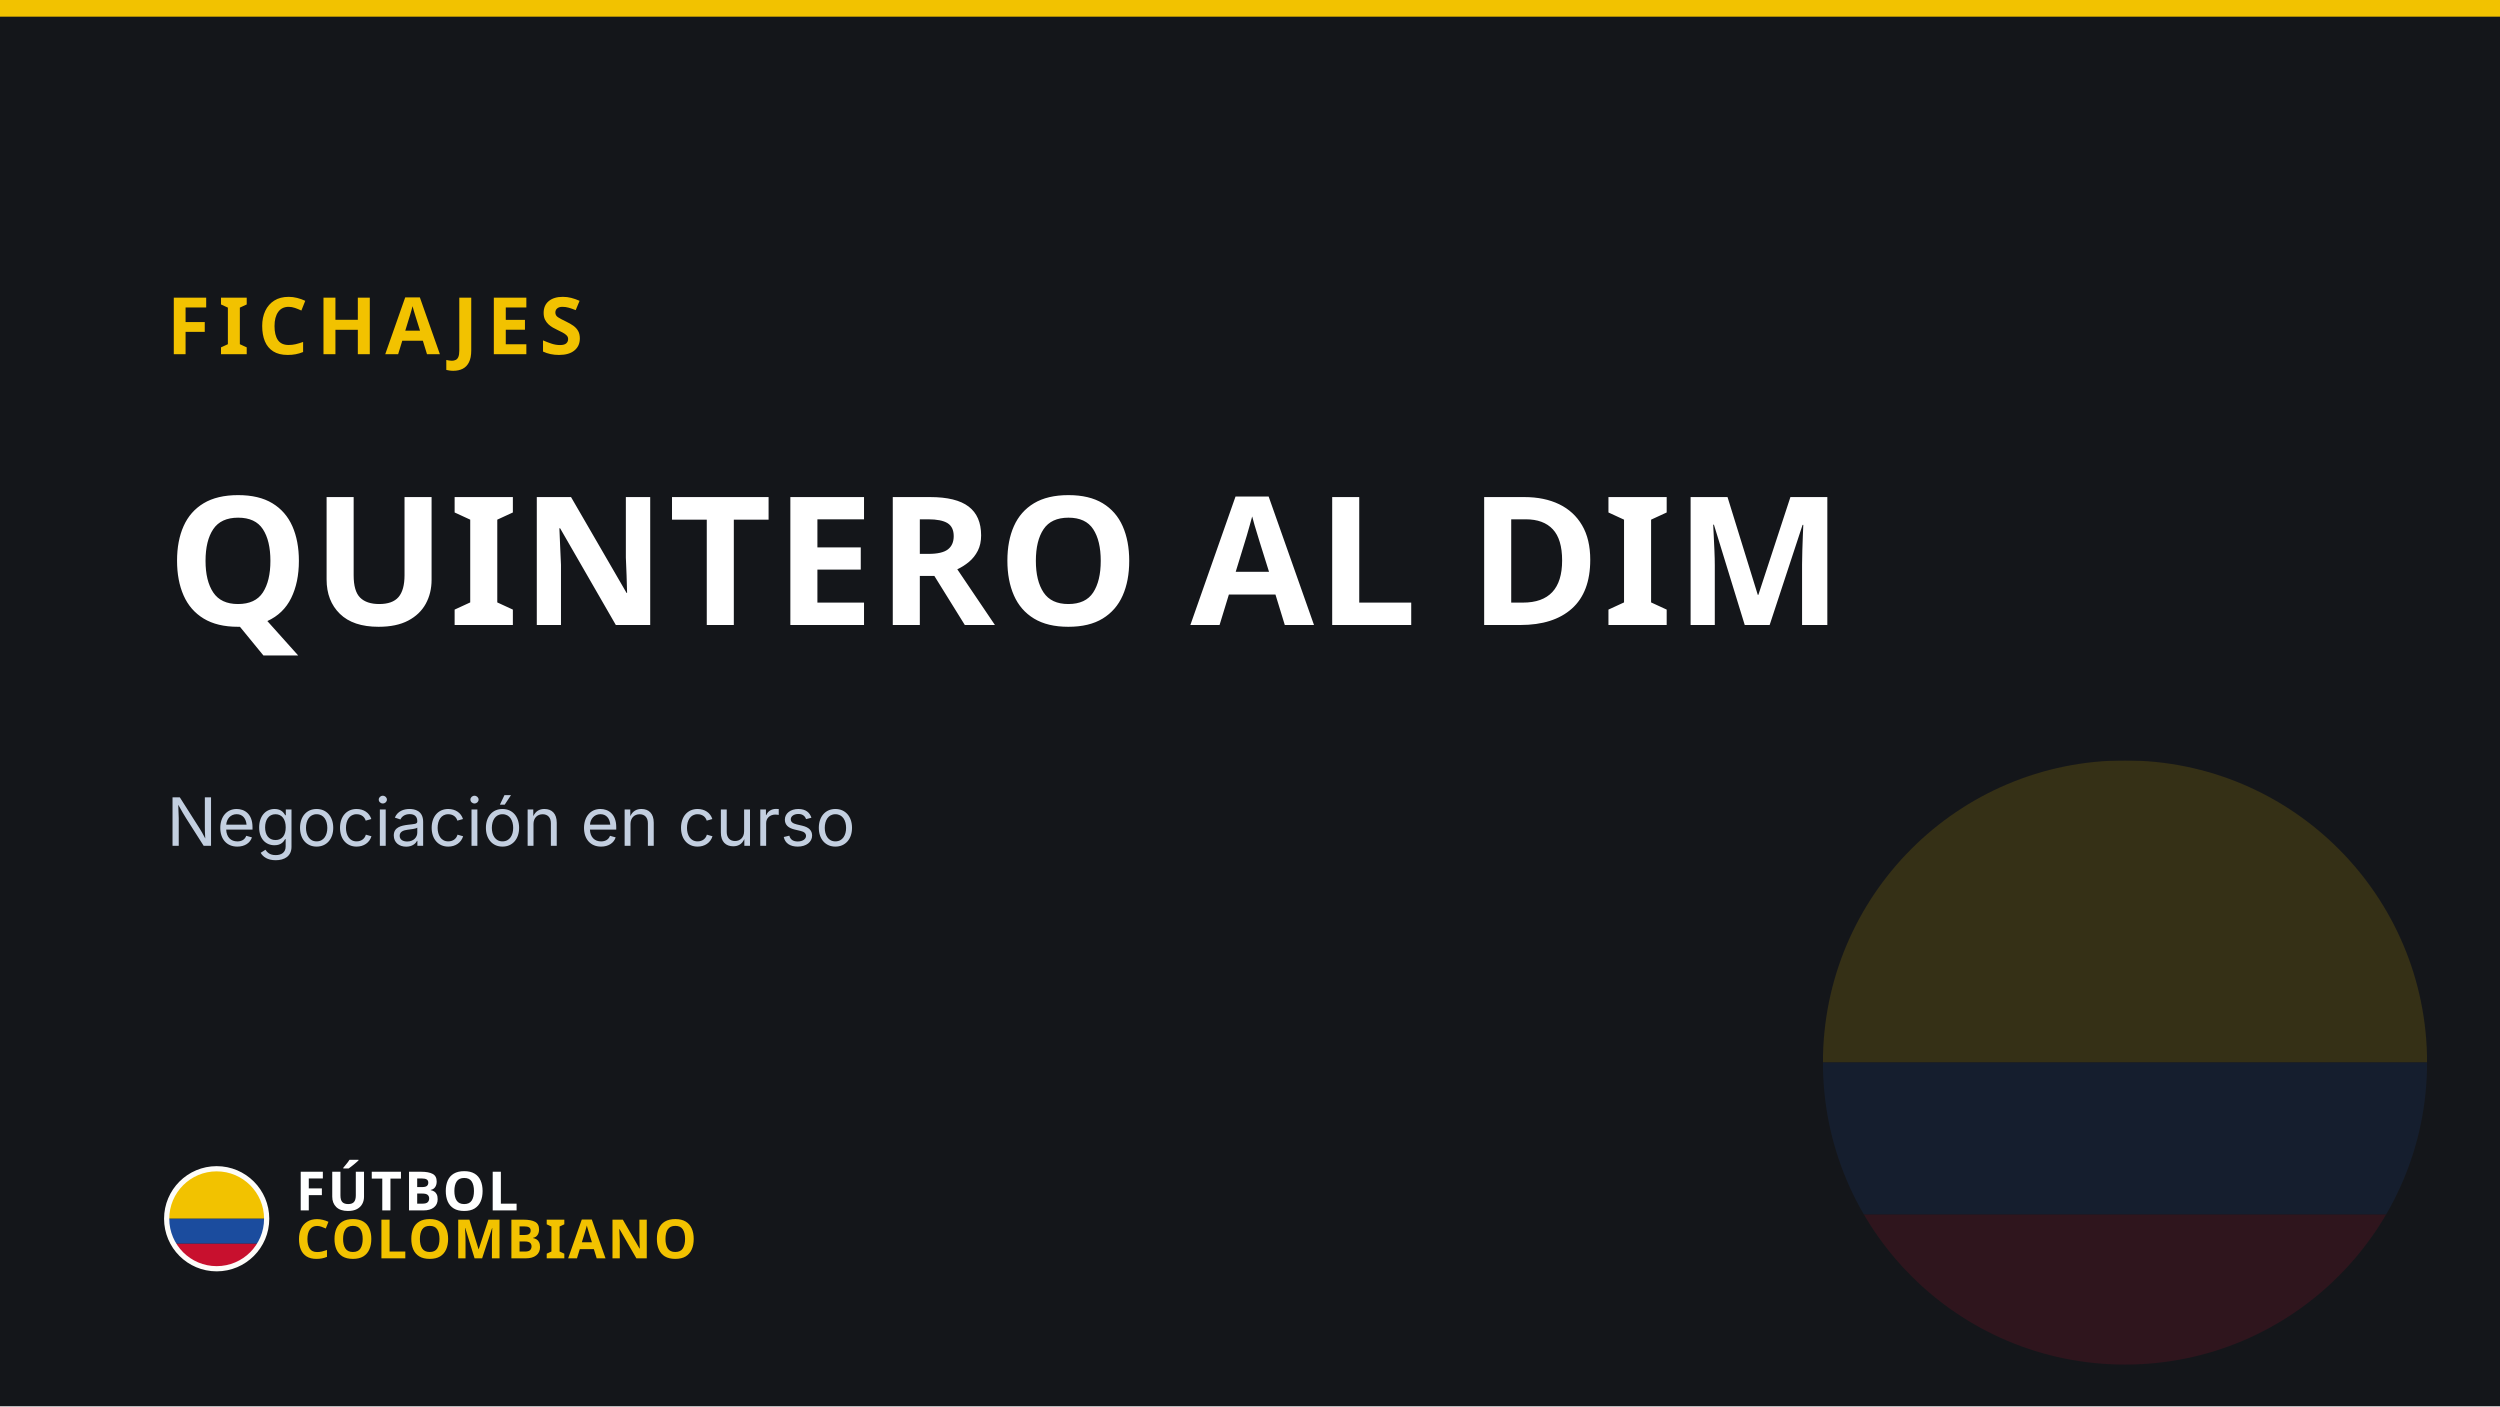
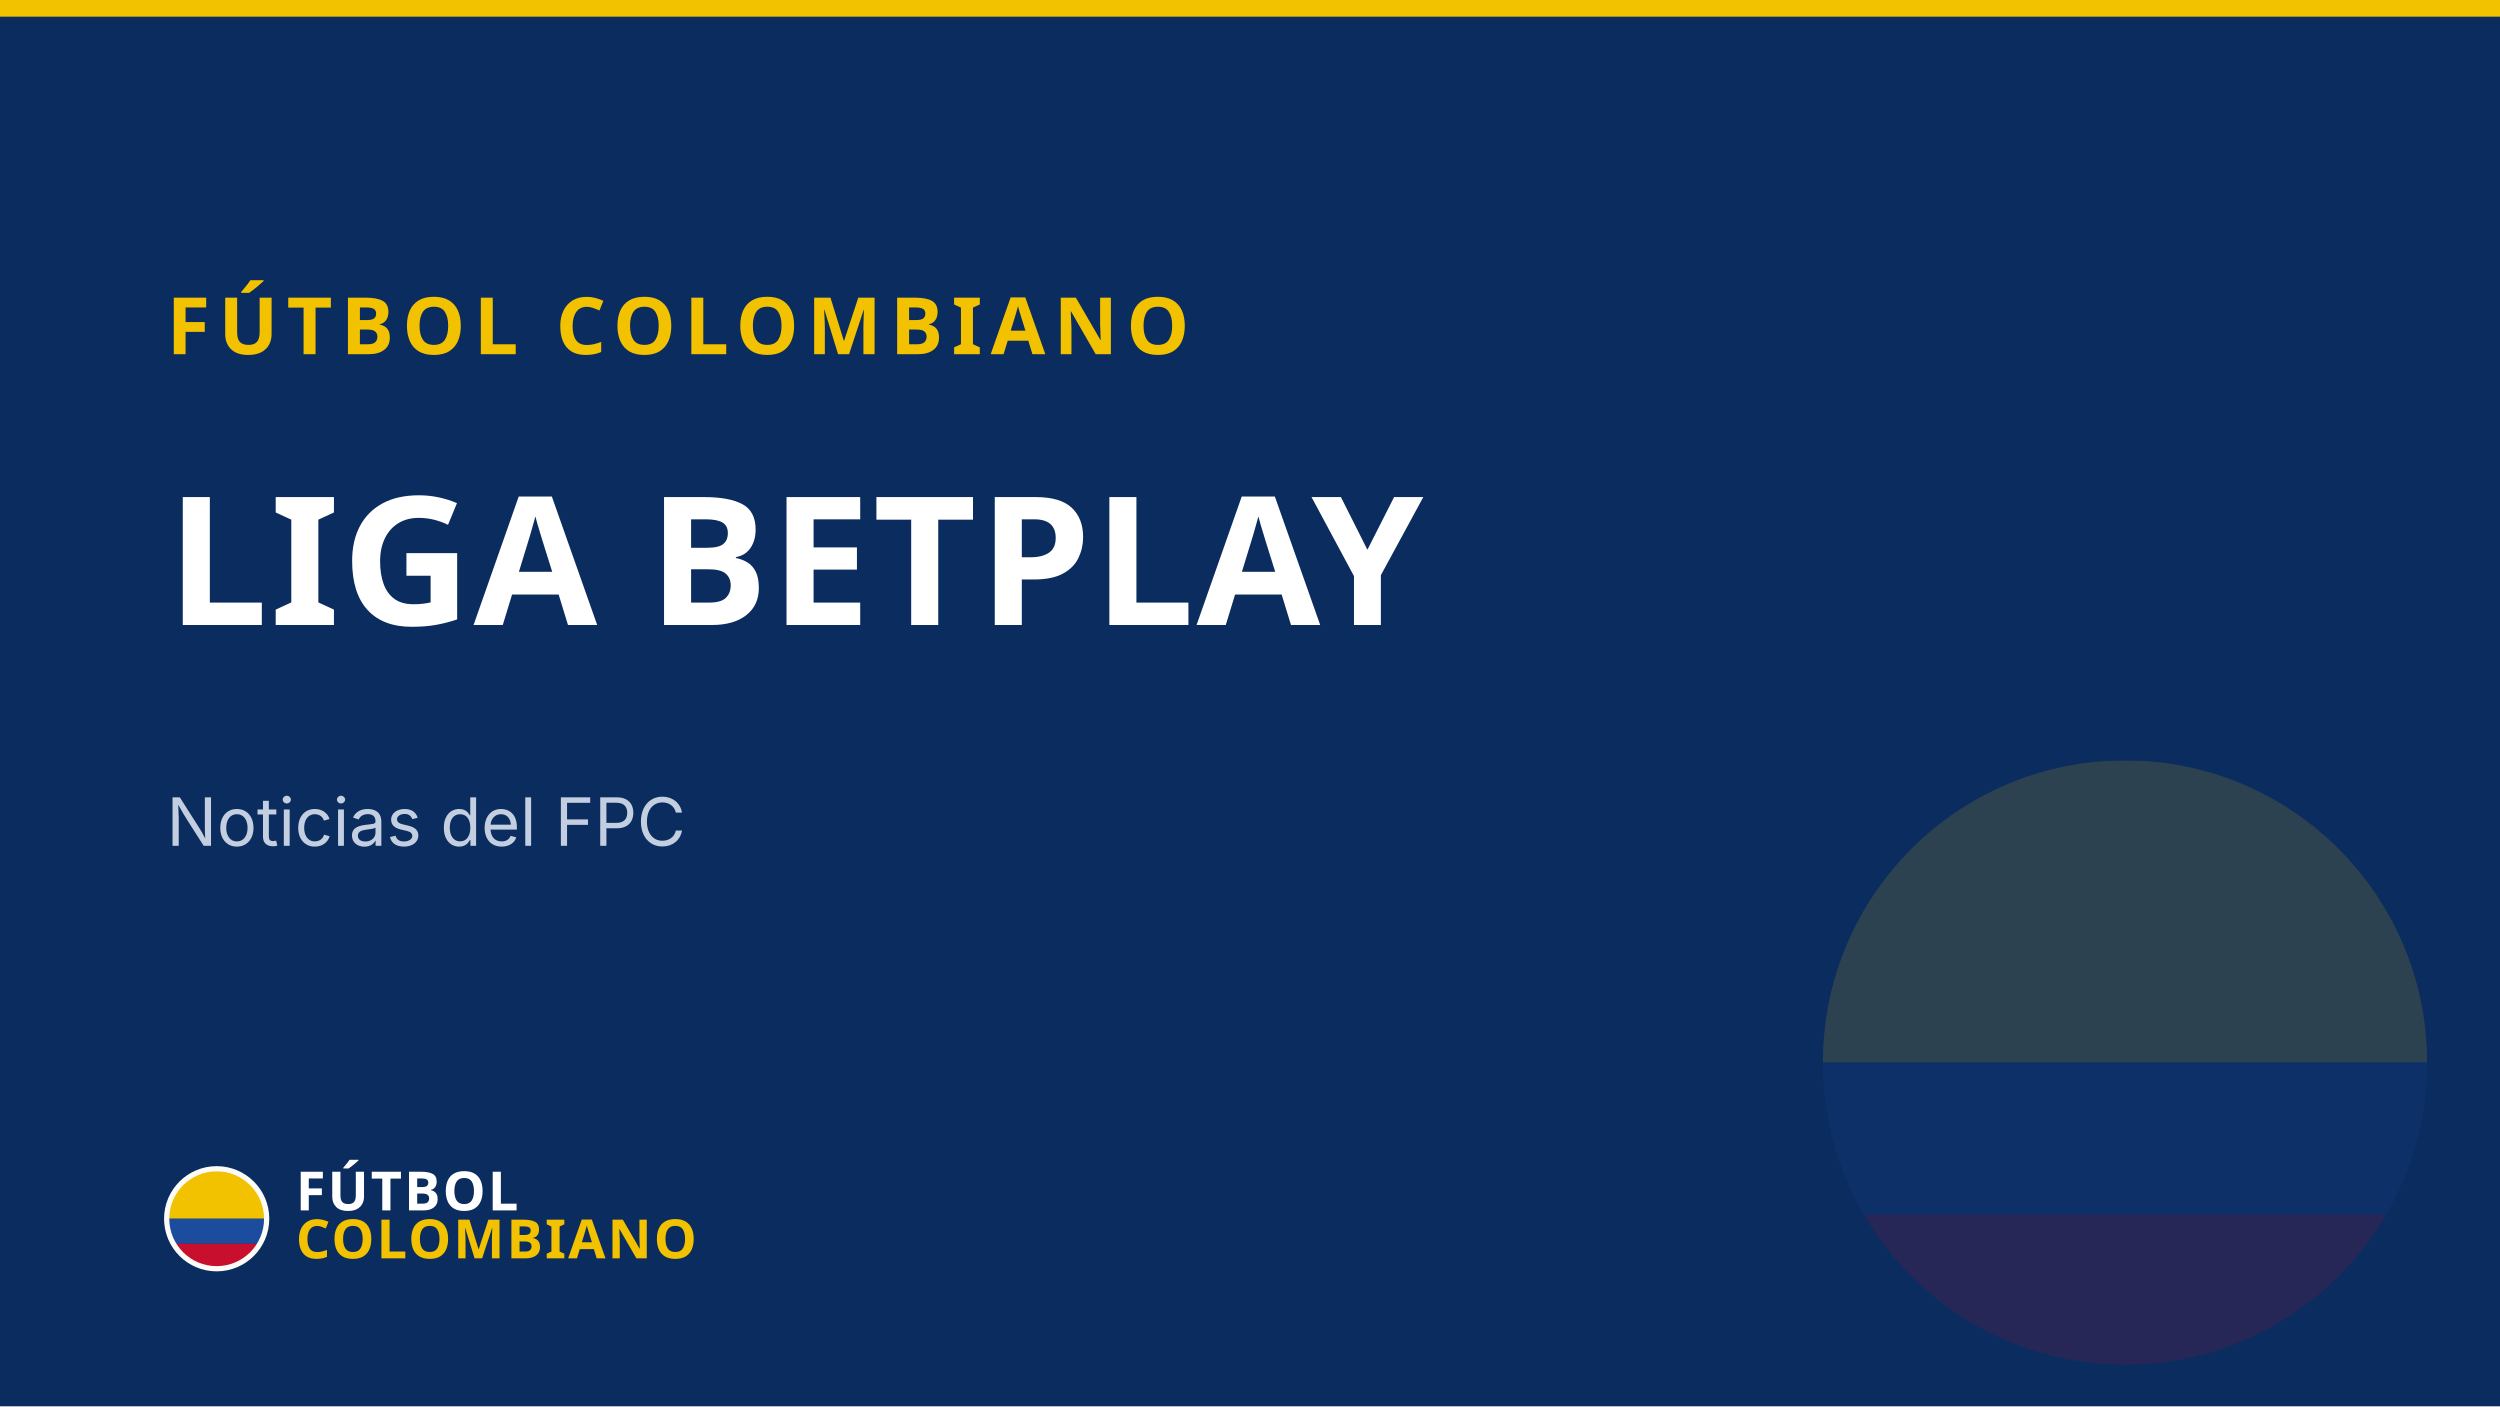
<svg xmlns="http://www.w3.org/2000/svg" viewBox="0 0 1200 675" width="1200" height="675">
-   <rect width="1200" height="675" fill="#14161A" />
+   <rect width="1200" height="675" fill="#0B2C5E" />
  <rect x="0" y="0" width="1200" height="8" fill="#F2C200" />
  <clipPath id="b">
    <circle cx="1020" cy="510" r="145" />
  </clipPath>
  <g clip-path="url(#b)" opacity="0.15">
    <rect x="875" y="365" width="290" height="145" fill="#F2C200" />
    <rect x="875" y="510" width="290" height="73" fill="#1B4C9E" />
    <rect x="875" y="583" width="290" height="73" fill="#C8102E" />
  </g>
-   <text x="80" y="170" font-family="Barlow Condensed, Oswald, sans-serif" font-size="38" font-weight="700" fill="#F2C200" letter-spacing="4">FICHAJES</text>
+   <text x="80" y="170" font-family="Barlow Condensed, Oswald, sans-serif" font-size="38" font-weight="700" fill="#F2C200" letter-spacing="4">FÚTBOL COLOMBIANO</text>
  <text font-family="Barlow Condensed, Oswald, sans-serif" font-size="86" font-weight="700" fill="#FFFFFF" letter-spacing="1">
-     <tspan x="80" y="300">QUINTERO AL DIM</tspan>
+     <tspan x="80" y="300">LIGA BETPLAY</tspan>
  </text>
-   <text x="80" y="406" font-family="Inter, system-ui, sans-serif" font-size="32" fill="#C3CFE0">Negociación en curso</text>
+   <text x="80" y="406" font-family="Inter, system-ui, sans-serif" font-size="32" fill="#C3CFE0">Noticias del FPC</text>
  <g transform="translate(80,585)">
    <clipPath id="l">
      <circle cx="24" cy="0" r="24" />
    </clipPath>
    <g clip-path="url(#l)">
      <rect x="0" y="-24" width="48" height="24" fill="#F2C200" />
      <rect x="0" y="0" width="48" height="12" fill="#1B4C9E" />
      <rect x="0" y="12" width="48" height="12" fill="#C8102E" />
    </g>
    <circle cx="24" cy="0" r="24" fill="none" stroke="#FDFCF9" stroke-width="2.5" />
    <text x="62" y="-4" font-family="Barlow Condensed, Oswald, sans-serif" font-size="26" font-weight="700" fill="#FFFFFF" letter-spacing="1">FÚTBOL</text>
    <text x="62" y="19" font-family="Barlow Condensed, Oswald, sans-serif" font-size="26" font-weight="700" fill="#F2C200" letter-spacing="1">COLOMBIANO</text>
  </g>
</svg>
